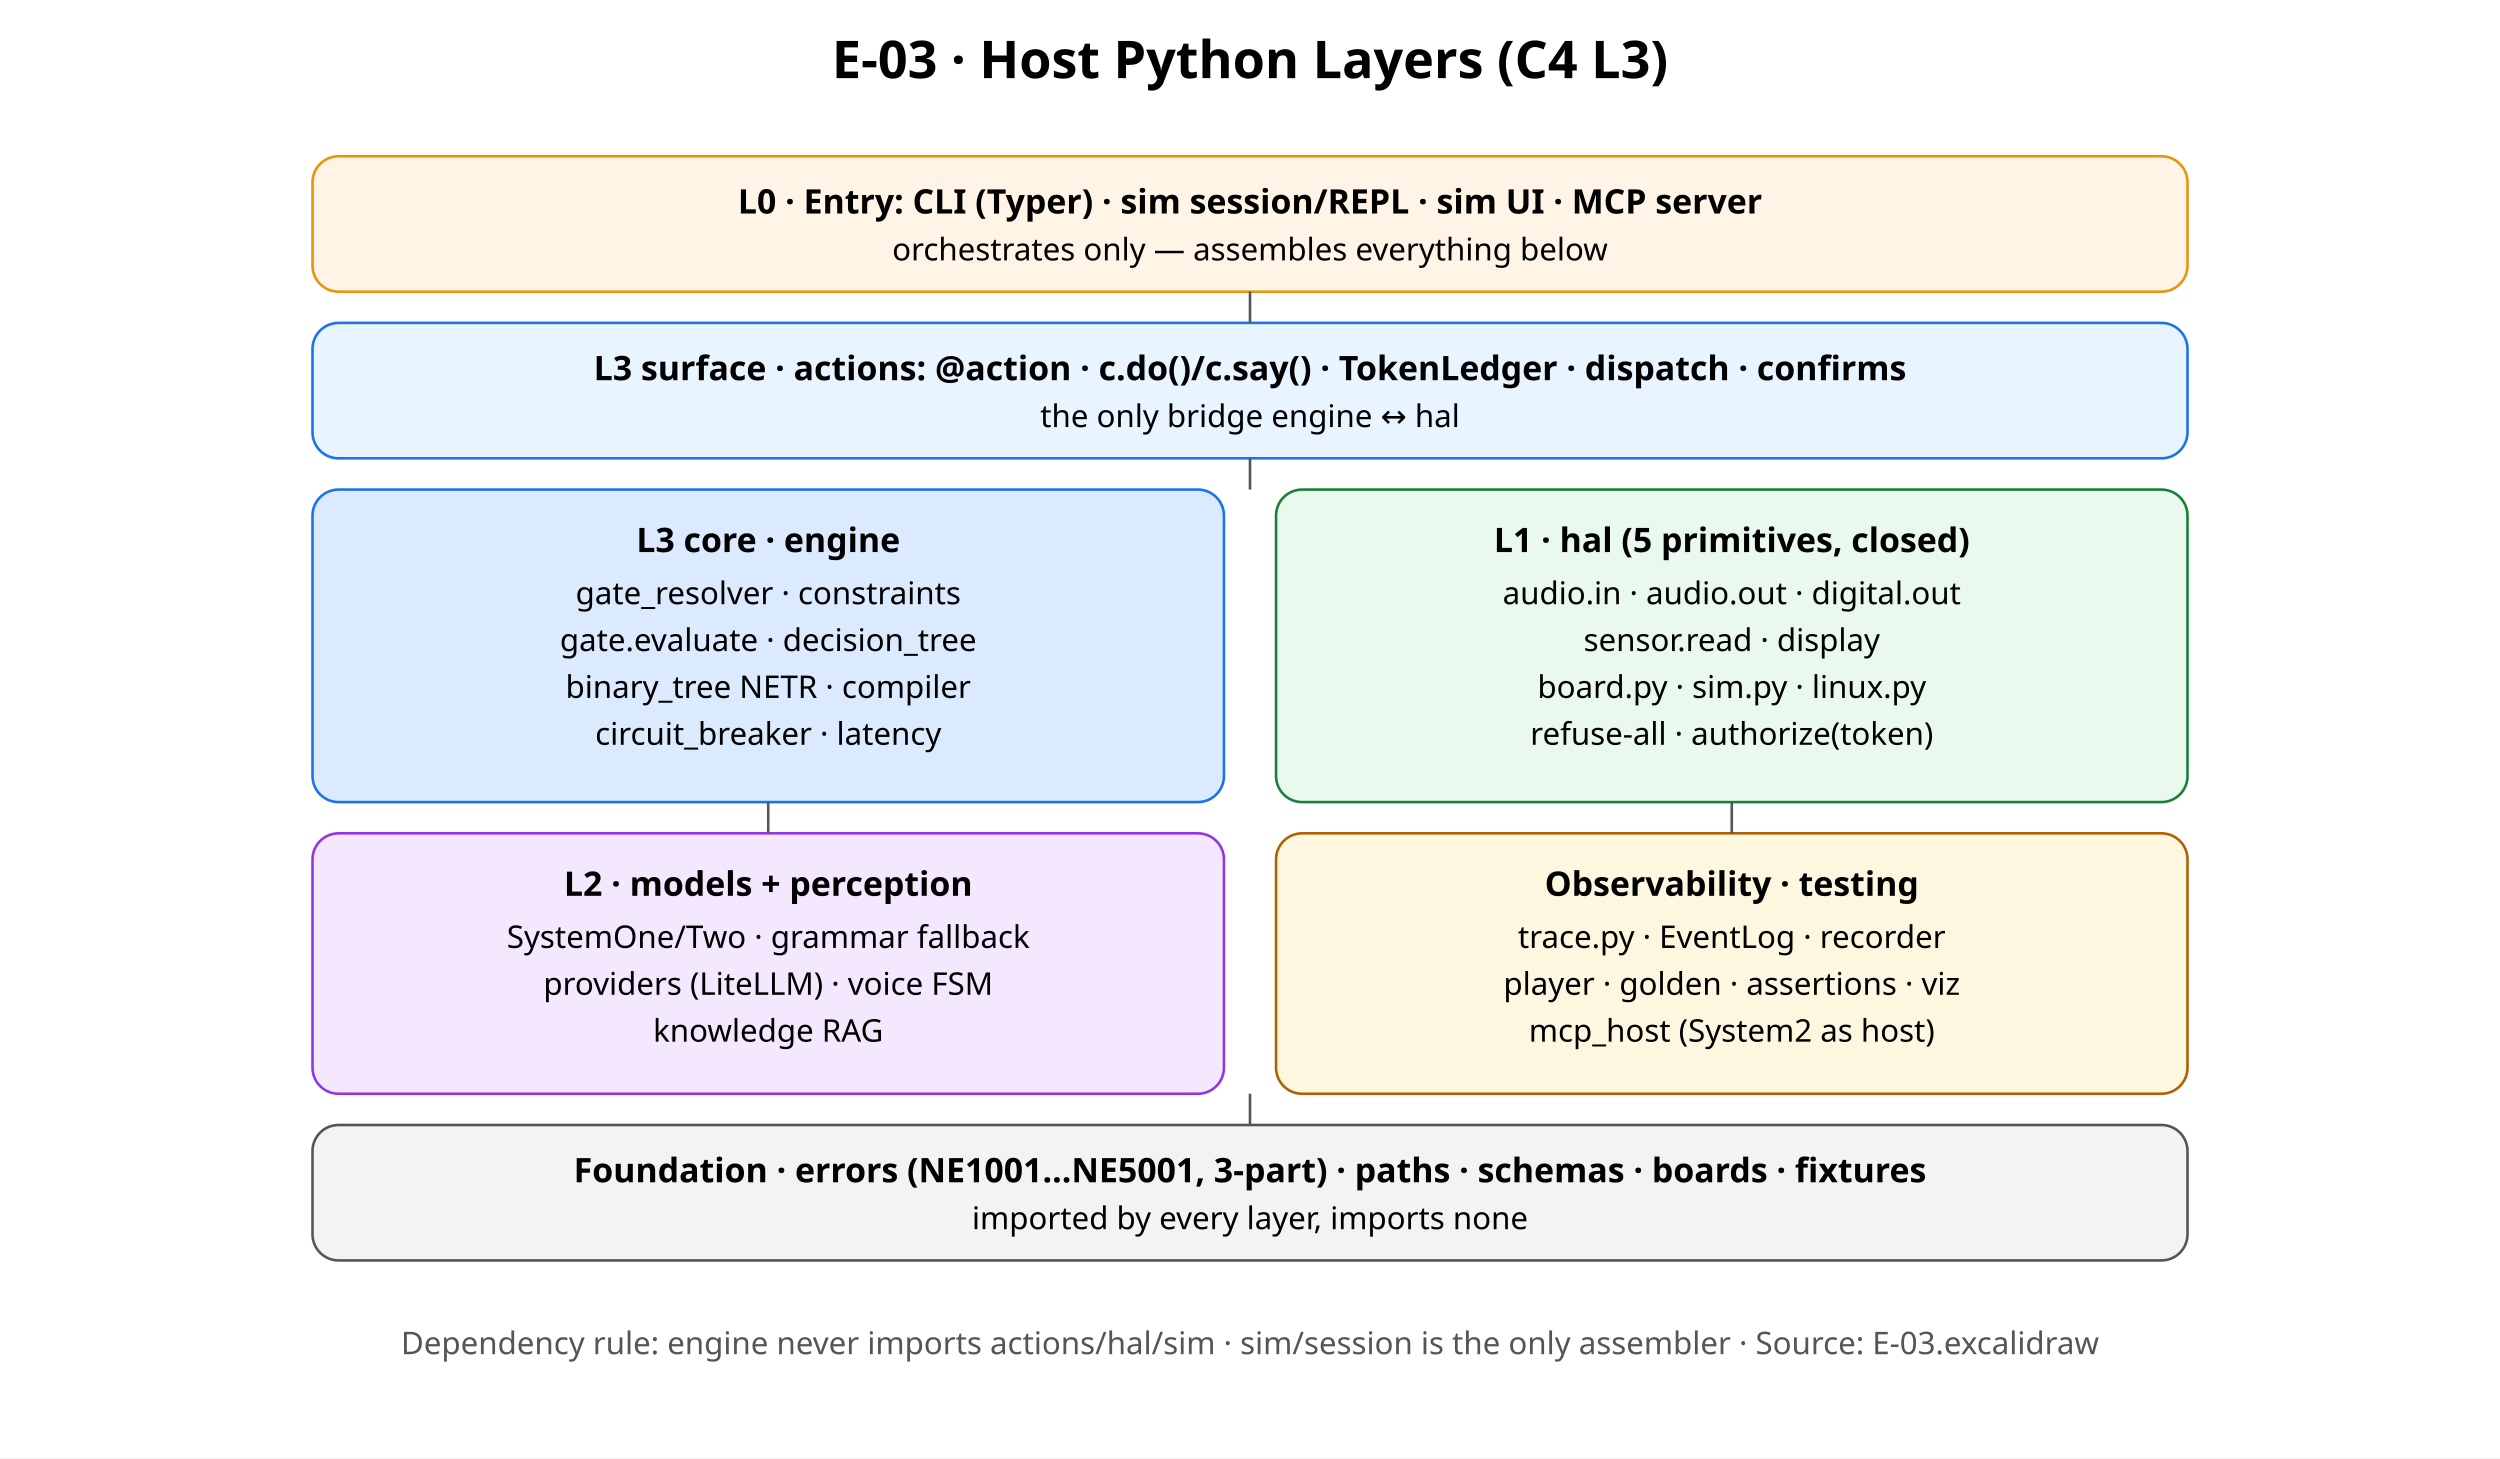
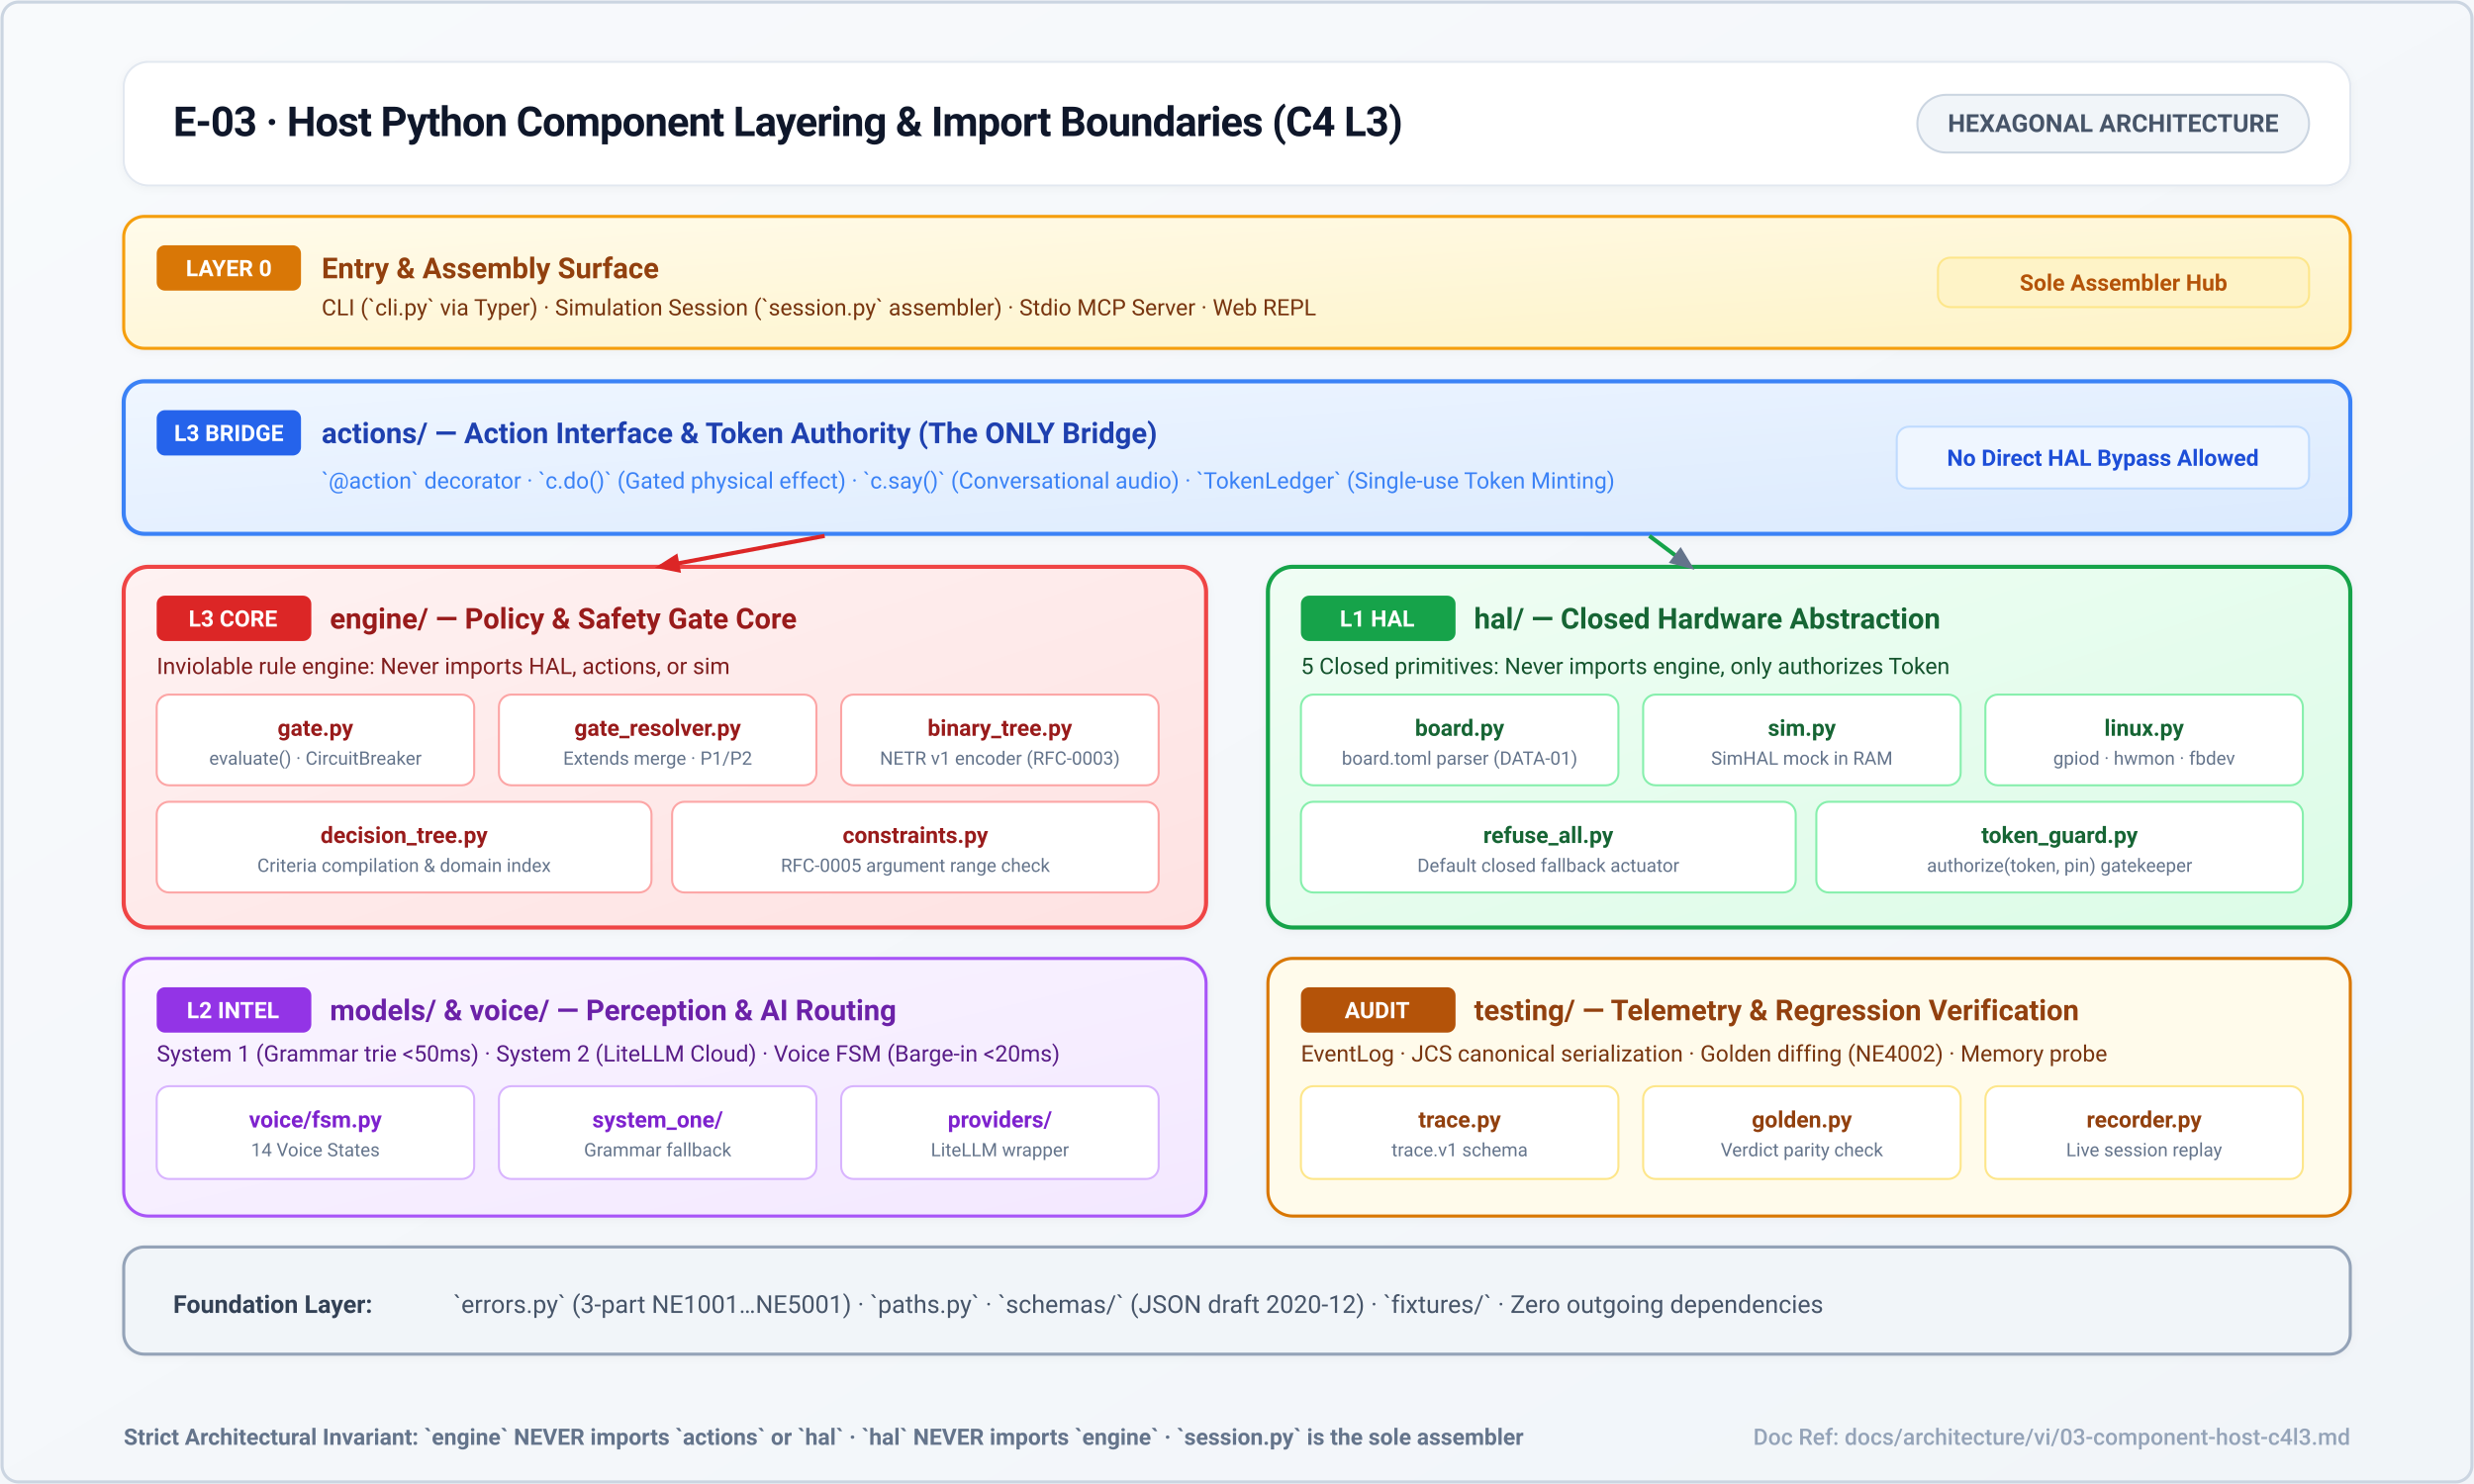
- <svg xmlns="http://www.w3.org/2000/svg" width="960" height="560" font-family="sans-serif">
-   <rect width="960" height="560" fill="#ffffff" />
-   <text x="480" y="30" text-anchor="middle" font-size="20" font-weight="bold">E-03 · Host Python Layers (C4 L3)</text>
-   <g font-size="13">
-     <rect x="120" y="60" width="720" height="52" rx="10" fill="#fff4e5" stroke="#e8930c" />
-     <text x="480" y="82" text-anchor="middle" font-weight="bold">L0 · Entry: CLI (Typer) · sim session/REPL · sim UI · MCP server</text>
-     <text x="480" y="100" text-anchor="middle" font-size="12">orchestrates only — assembles everything below</text>
-     <rect x="120" y="124" width="720" height="52" rx="10" fill="#e8f4ff" stroke="#1a73e8" />
-     <text x="480" y="146" text-anchor="middle" font-weight="bold">L3 surface · actions: @action · c.do()/c.say() · TokenLedger · dispatch · confirms</text>
-     <text x="480" y="164" text-anchor="middle" font-size="12">the only bridge engine ↔ hal</text>
-     <rect x="120" y="188" width="350" height="120" rx="10" fill="#dbeafe" stroke="#1a73e8" />
-     <text x="295" y="212" text-anchor="middle" font-weight="bold">L3 core · engine</text>
-     <text x="295" y="232" text-anchor="middle" font-size="12">gate_resolver · constraints</text>
-     <text x="295" y="250" text-anchor="middle" font-size="12">gate.evaluate · decision_tree</text>
-     <text x="295" y="268" text-anchor="middle" font-size="12">binary_tree NETR · compiler</text>
-     <text x="295" y="286" text-anchor="middle" font-size="12">circuit_breaker · latency</text>
-     <rect x="490" y="188" width="350" height="120" rx="10" fill="#e9f9ee" stroke="#188038" />
-     <text x="665" y="212" text-anchor="middle" font-weight="bold">L1 · hal (5 primitives, closed)</text>
-     <text x="665" y="232" text-anchor="middle" font-size="12">audio.in · audio.out · digital.out</text>
-     <text x="665" y="250" text-anchor="middle" font-size="12">sensor.read · display</text>
-     <text x="665" y="268" text-anchor="middle" font-size="12">board.py · sim.py · linux.py</text>
-     <text x="665" y="286" text-anchor="middle" font-size="12">refuse-all · authorize(token)</text>
-     <rect x="120" y="320" width="350" height="100" rx="10" fill="#f3e8fd" stroke="#9334e6" />
-     <text x="295" y="344" text-anchor="middle" font-weight="bold">L2 · models + perception</text>
-     <text x="295" y="364" text-anchor="middle" font-size="12">SystemOne/Two · grammar fallback</text>
-     <text x="295" y="382" text-anchor="middle" font-size="12">providers (LiteLLM) · voice FSM</text>
-     <text x="295" y="400" text-anchor="middle" font-size="12">knowledge RAG</text>
-     <rect x="490" y="320" width="350" height="100" rx="10" fill="#fef7e0" stroke="#b06000" />
-     <text x="665" y="344" text-anchor="middle" font-weight="bold">Observability · testing</text>
-     <text x="665" y="364" text-anchor="middle" font-size="12">trace.py · EventLog · recorder</text>
-     <text x="665" y="382" text-anchor="middle" font-size="12">player · golden · assertions · viz</text>
-     <text x="665" y="400" text-anchor="middle" font-size="12">mcp_host (System2 as host)</text>
-     <rect x="120" y="432" width="720" height="52" rx="10" fill="#f1f3f4" stroke="#555" />
-     <text x="480" y="454" text-anchor="middle" font-weight="bold">Foundation · errors (NE1001…NE5001, 3-part) · paths · schemas · boards · fixtures</text>
-     <text x="480" y="472" text-anchor="middle" font-size="12">imported by every layer, imports none</text>
-     <g stroke="#555">
-       <line x1="480" y1="112" x2="480" y2="124" />
-       <line x1="480" y1="176" x2="480" y2="188" />
-       <line x1="295" y1="308" x2="295" y2="320" />
-       <line x1="665" y1="308" x2="665" y2="320" />
-       <line x1="480" y1="420" x2="480" y2="432" />
+ <svg xmlns="http://www.w3.org/2000/svg" viewBox="0 0 1200 720" width="1200" height="720" font-family="system-ui, -apple-system, 'Segoe UI', Roboto, Helvetica, Arial, sans-serif">
+   <defs>
+     <linearGradient id="bgGrad" x1="0%" y1="0%" x2="100%" y2="100%">
+       <stop offset="0%" stop-color="#f8fafc" />
+       <stop offset="100%" stop-color="#f1f5f9" />
+     </linearGradient>
+     <linearGradient id="l0Grad" x1="0%" y1="0%" x2="100%" y2="100%">
+       <stop offset="0%" stop-color="#fffbeb" />
+       <stop offset="100%" stop-color="#fef3c7" />
+     </linearGradient>
+     <linearGradient id="l3sGrad" x1="0%" y1="0%" x2="100%" y2="100%">
+       <stop offset="0%" stop-color="#eff6ff" />
+       <stop offset="100%" stop-color="#dbeafe" />
+     </linearGradient>
+     <linearGradient id="l3cGrad" x1="0%" y1="0%" x2="100%" y2="100%">
+       <stop offset="0%" stop-color="#fef2f2" />
+       <stop offset="100%" stop-color="#fee2e2" />
+     </linearGradient>
+     <linearGradient id="l1Grad" x1="0%" y1="0%" x2="100%" y2="100%">
+       <stop offset="0%" stop-color="#f0fdf4" />
+       <stop offset="100%" stop-color="#dcfce7" />
+     </linearGradient>
+     <linearGradient id="l2Grad" x1="0%" y1="0%" x2="100%" y2="100%">
+       <stop offset="0%" stop-color="#faf5ff" />
+       <stop offset="100%" stop-color="#f3e8ff" />
+     </linearGradient>
+     <filter id="cardShadow" x="-5%" y="-5%" width="110%" height="115%" filterUnits="userSpaceOnUse">
+       <feDropShadow dx="0" dy="4" stdDeviation="6" flood-color="#0f172a" flood-opacity="0.06" />
+       <feDropShadow dx="0" dy="1" stdDeviation="2" flood-color="#0f172a" flood-opacity="0.04" />
+     </filter>
+     <marker id="arrow" viewBox="0 0 10 10" refX="8" refY="5" markerWidth="6" markerHeight="6" orient="auto-start-reverse">
+       <path d="M 0 1 L 10 5 L 0 9 z" fill="#64748b" />
+     </marker>
+     <marker id="arrowRed" viewBox="0 0 10 10" refX="8" refY="5" markerWidth="6" markerHeight="6" orient="auto-start-reverse">
+       <path d="M 0 1 L 10 5 L 0 9 z" fill="#dc2626" />
+     </marker>
+     <marker id="arrowBlue" viewBox="0 0 10 10" refX="8" refY="5" markerWidth="6" markerHeight="6" orient="auto-start-reverse">
+       <path d="M 0 1 L 10 5 L 0 9 z" fill="#2563eb" />
+     </marker>
+   </defs>
+   <rect width="1200" height="720" fill="url(#bgGrad)" />
+   <rect x="1" y="1" width="1198" height="718" rx="8" fill="none" stroke="#cbd5e1" stroke-width="1.5" />
+   <g transform="translate(60, 30)">
+     <rect x="0" y="0" width="1080" height="60" rx="12" fill="#ffffff" stroke="#e2e8f0" filter="url(#cardShadow)" />
+     <text x="24" y="36" font-size="20" font-weight="700" fill="#0f172a" letter-spacing="-0.02em">E-03 · Host Python Component Layering &amp; Import Boundaries (C4 L3)</text>
+     <rect x="870" y="16" width="190" height="28" rx="14" fill="#f1f5f9" stroke="#cbd5e1" />
+     <text x="965" y="34" text-anchor="middle" font-size="12" font-weight="600" fill="#475569">HEXAGONAL ARCHITECTURE</text>
+   </g>
+   <g transform="translate(60, 105)">
+     <rect width="1080" height="64" rx="10" fill="url(#l0Grad)" stroke="#f59e0b" stroke-width="1.5" filter="url(#cardShadow)" />
+     <rect x="16" y="14" width="70" height="22" rx="4" fill="#d97706" />
+     <text x="51" y="29" text-anchor="middle" font-size="11" font-weight="700" fill="#ffffff">LAYER 0</text>
+     <text x="96" y="30" font-size="14" font-weight="700" fill="#92400e">Entry &amp; Assembly Surface</text>
+     <text x="96" y="48" font-size="11" fill="#78350f">CLI (`cli.py` via Typer) · Simulation Session (`session.py` assembler) · Stdio MCP Server · Web REPL</text>
+     <rect x="880" y="20" width="180" height="24" rx="6" fill="#fef3c7" stroke="#fde68a" />
+     <text x="970" y="36" text-anchor="middle" font-size="11" font-weight="600" fill="#b45309">Sole Assembler Hub</text>
+   </g>
+   <g transform="translate(60, 185)">
+     <rect width="1080" height="74" rx="10" fill="url(#l3sGrad)" stroke="#3b82f6" stroke-width="2" filter="url(#cardShadow)" />
+     <rect x="16" y="14" width="70" height="22" rx="4" fill="#2563eb" />
+     <text x="51" y="29" text-anchor="middle" font-size="11" font-weight="700" fill="#ffffff">L3 BRIDGE</text>
+     <text x="96" y="30" font-size="14" font-weight="700" fill="#1e40af">actions/ — Action Interface &amp; Token Authority (The ONLY Bridge)</text>
+     <text x="96" y="52" font-size="11" fill="#3b82f6">`@action` decorator · `c.do()` (Gated physical effect) · `c.say()` (Conversational audio) · `TokenLedger` (Single-use Token Minting)</text>
+     <rect x="860" y="22" width="200" height="30" rx="6" fill="#eff6ff" stroke="#bfdbfe" />
+     <text x="960" y="41" text-anchor="middle" font-size="11" font-weight="700" fill="#1d4ed8">No Direct HAL Bypass Allowed</text>
+   </g>
+   <g transform="translate(60, 275)">
+     <g transform="translate(0, 0)">
+       <rect width="525" height="175" rx="12" fill="url(#l3cGrad)" stroke="#ef4444" stroke-width="2" filter="url(#cardShadow)" />
+       <rect x="16" y="14" width="75" height="22" rx="4" fill="#dc2626" />
+       <text x="53" y="29" text-anchor="middle" font-size="11" font-weight="700" fill="#ffffff">L3 CORE</text>
+       <text x="100" y="30" font-size="14" font-weight="700" fill="#991b1b">engine/ — Policy &amp; Safety Gate Core</text>
+       <text x="16" y="52" font-size="11" fill="#7f1d1d">Inviolable rule engine: Never imports HAL, actions, or sim</text>
+       <g transform="translate(16, 62)">
+         <rect x="0" y="0" width="154" height="44" rx="6" fill="#ffffff" stroke="#fca5a5" />
+         <text x="77" y="20" text-anchor="middle" font-size="11" font-weight="700" fill="#991b1b">gate.py</text>
+         <text x="77" y="34" text-anchor="middle" font-size="9" fill="#64748b">evaluate() · CircuitBreaker</text>
+         <rect x="166" y="0" width="154" height="44" rx="6" fill="#ffffff" stroke="#fca5a5" />
+         <text x="243" y="20" text-anchor="middle" font-size="11" font-weight="700" fill="#991b1b">gate_resolver.py</text>
+         <text x="243" y="34" text-anchor="middle" font-size="9" fill="#64748b">Extends merge · P1/P2</text>
+         <rect x="332" y="0" width="154" height="44" rx="6" fill="#ffffff" stroke="#fca5a5" />
+         <text x="409" y="20" text-anchor="middle" font-size="11" font-weight="700" fill="#991b1b">binary_tree.py</text>
+         <text x="409" y="34" text-anchor="middle" font-size="9" fill="#64748b">NETR v1 encoder (RFC-0003)</text>
+         <rect x="0" y="52" width="240" height="44" rx="6" fill="#ffffff" stroke="#fca5a5" />
+         <text x="120" y="72" text-anchor="middle" font-size="11" font-weight="700" fill="#991b1b">decision_tree.py</text>
+         <text x="120" y="86" text-anchor="middle" font-size="9" fill="#64748b">Criteria compilation &amp; domain index</text>
+         <rect x="250" y="52" width="236" height="44" rx="6" fill="#ffffff" stroke="#fca5a5" />
+         <text x="368" y="72" text-anchor="middle" font-size="11" font-weight="700" fill="#991b1b">constraints.py</text>
+         <text x="368" y="86" text-anchor="middle" font-size="9" fill="#64748b">RFC-0005 argument range check</text>
+       </g>
    </g>
-     <text x="480" y="520" text-anchor="middle" font-size="12" fill="#555">Dependency rule: engine never imports actions/hal/sim · sim/session is the only assembler · Source: E-03.excalidraw</text>
+     <g transform="translate(555, 0)">
+       <rect width="525" height="175" rx="12" fill="url(#l1Grad)" stroke="#16a34a" stroke-width="2" filter="url(#cardShadow)" />
+       <rect x="16" y="14" width="75" height="22" rx="4" fill="#16a34a" />
+       <text x="53" y="29" text-anchor="middle" font-size="11" font-weight="700" fill="#ffffff">L1 HAL</text>
+       <text x="100" y="30" font-size="14" font-weight="700" fill="#166534">hal/ — Closed Hardware Abstraction</text>
+       <text x="16" y="52" font-size="11" fill="#14532d">5 Closed primitives: Never imports engine, only authorizes Token</text>
+       <g transform="translate(16, 62)">
+         <rect x="0" y="0" width="154" height="44" rx="6" fill="#ffffff" stroke="#86efac" />
+         <text x="77" y="20" text-anchor="middle" font-size="11" font-weight="700" fill="#166534">board.py</text>
+         <text x="77" y="34" text-anchor="middle" font-size="9" fill="#64748b">board.toml parser (DATA-01)</text>
+         <rect x="166" y="0" width="154" height="44" rx="6" fill="#ffffff" stroke="#86efac" />
+         <text x="243" y="20" text-anchor="middle" font-size="11" font-weight="700" fill="#166534">sim.py</text>
+         <text x="243" y="34" text-anchor="middle" font-size="9" fill="#64748b">SimHAL mock in RAM</text>
+         <rect x="332" y="0" width="154" height="44" rx="6" fill="#ffffff" stroke="#86efac" />
+         <text x="409" y="20" text-anchor="middle" font-size="11" font-weight="700" fill="#166534">linux.py</text>
+         <text x="409" y="34" text-anchor="middle" font-size="9" fill="#64748b">gpiod · hwmon · fbdev</text>
+         <rect x="0" y="52" width="240" height="44" rx="6" fill="#ffffff" stroke="#86efac" />
+         <text x="120" y="72" text-anchor="middle" font-size="11" font-weight="700" fill="#166534">refuse_all.py</text>
+         <text x="120" y="86" text-anchor="middle" font-size="9" fill="#64748b">Default closed fallback actuator</text>
+         <rect x="250" y="52" width="236" height="44" rx="6" fill="#ffffff" stroke="#86efac" />
+         <text x="368" y="72" text-anchor="middle" font-size="11" font-weight="700" fill="#166534">token_guard.py</text>
+         <text x="368" y="86" text-anchor="middle" font-size="9" fill="#64748b">authorize(token, pin) gatekeeper</text>
+       </g>
+     </g>
+   </g>
+   <g transform="translate(60, 465)">
+     <g transform="translate(0, 0)">
+       <rect width="525" height="125" rx="12" fill="url(#l2Grad)" stroke="#a855f7" stroke-width="1.5" filter="url(#cardShadow)" />
+       <rect x="16" y="14" width="75" height="22" rx="4" fill="#9334e6" />
+       <text x="53" y="29" text-anchor="middle" font-size="11" font-weight="700" fill="#ffffff">L2 INTEL</text>
+       <text x="100" y="30" font-size="14" font-weight="700" fill="#6b21a8">models/ &amp; voice/ — Perception &amp; AI Routing</text>
+       <text x="16" y="50" font-size="11" fill="#581c87">System 1 (Grammar trie &lt;50ms) · System 2 (LiteLLM Cloud) · Voice FSM (Barge-in &lt;20ms)</text>
+       <g transform="translate(16, 62)">
+         <rect x="0" y="0" width="154" height="45" rx="6" fill="#ffffff" stroke="#d8b4fe" />
+         <text x="77" y="20" text-anchor="middle" font-size="11" font-weight="700" fill="#7e22ce">voice/fsm.py</text>
+         <text x="77" y="34" text-anchor="middle" font-size="9" fill="#64748b">14 Voice States</text>
+         <rect x="166" y="0" width="154" height="45" rx="6" fill="#ffffff" stroke="#d8b4fe" />
+         <text x="243" y="20" text-anchor="middle" font-size="11" font-weight="700" fill="#7e22ce">system_one/</text>
+         <text x="243" y="34" text-anchor="middle" font-size="9" fill="#64748b">Grammar fallback</text>
+         <rect x="332" y="0" width="154" height="45" rx="6" fill="#ffffff" stroke="#d8b4fe" />
+         <text x="409" y="20" text-anchor="middle" font-size="11" font-weight="700" fill="#7e22ce">providers/</text>
+         <text x="409" y="34" text-anchor="middle" font-size="9" fill="#64748b">LiteLLM wrapper</text>
+       </g>
+     </g>
+     <g transform="translate(555, 0)">
+       <rect width="525" height="125" rx="12" fill="#fffbeb" stroke="#d97706" stroke-width="1.5" filter="url(#cardShadow)" />
+       <rect x="16" y="14" width="75" height="22" rx="4" fill="#b45309" />
+       <text x="53" y="29" text-anchor="middle" font-size="11" font-weight="700" fill="#ffffff">AUDIT</text>
+       <text x="100" y="30" font-size="14" font-weight="700" fill="#92400e">testing/ — Telemetry &amp; Regression Verification</text>
+       <text x="16" y="50" font-size="11" fill="#78350f">EventLog · JCS canonical serialization · Golden diffing (NE4002) · Memory probe</text>
+       <g transform="translate(16, 62)">
+         <rect x="0" y="0" width="154" height="45" rx="6" fill="#ffffff" stroke="#fde68a" />
+         <text x="77" y="20" text-anchor="middle" font-size="11" font-weight="700" fill="#92400e">trace.py</text>
+         <text x="77" y="34" text-anchor="middle" font-size="9" fill="#64748b">trace.v1 schema</text>
+         <rect x="166" y="0" width="154" height="45" rx="6" fill="#ffffff" stroke="#fde68a" />
+         <text x="243" y="20" text-anchor="middle" font-size="11" font-weight="700" fill="#92400e">golden.py</text>
+         <text x="243" y="34" text-anchor="middle" font-size="9" fill="#64748b">Verdict parity check</text>
+         <rect x="332" y="0" width="154" height="45" rx="6" fill="#ffffff" stroke="#fde68a" />
+         <text x="409" y="20" text-anchor="middle" font-size="11" font-weight="700" fill="#92400e">recorder.py</text>
+         <text x="409" y="34" text-anchor="middle" font-size="9" fill="#64748b">Live session replay</text>
+       </g>
+     </g>
+   </g>
+   <g transform="translate(60, 605)">
+     <rect width="1080" height="52" rx="10" fill="#f1f5f9" stroke="#94a3b8" stroke-width="1.5" filter="url(#cardShadow)" />
+     <text x="24" y="32" font-size="12" font-weight="700" fill="#334155" text-transform="uppercase">Foundation Layer:</text>
+     <text x="160" y="32" font-size="12" fill="#475569">`errors.py` (3-part NE1001…NE5001) · `paths.py` · `schemas/` (JSON draft 2020-12) · `fixtures/` · Zero outgoing dependencies</text>
+   </g>
+   <path d="M 400 260 L 320 275" stroke="#dc2626" stroke-width="2" marker-end="url(#arrowRed)" />
+   <path d="M 800 260 L 820 275" stroke="#16a34a" stroke-width="2" marker-end="url(#arrow)" />
+   <g transform="translate(60, 685)">
+     <text x="0" y="16" font-size="11" font-weight="600" fill="#64748b">Strict Architectural Invariant: `engine` NEVER imports `actions` or `hal` · `hal` NEVER imports `engine` · `session.py` is the sole assembler</text>
+     <text x="1080" y="16" text-anchor="end" font-size="11" font-weight="500" fill="#94a3b8">Doc Ref: docs/architecture/vi/03-component-host-c4l3.md</text>
  </g>
</svg>
